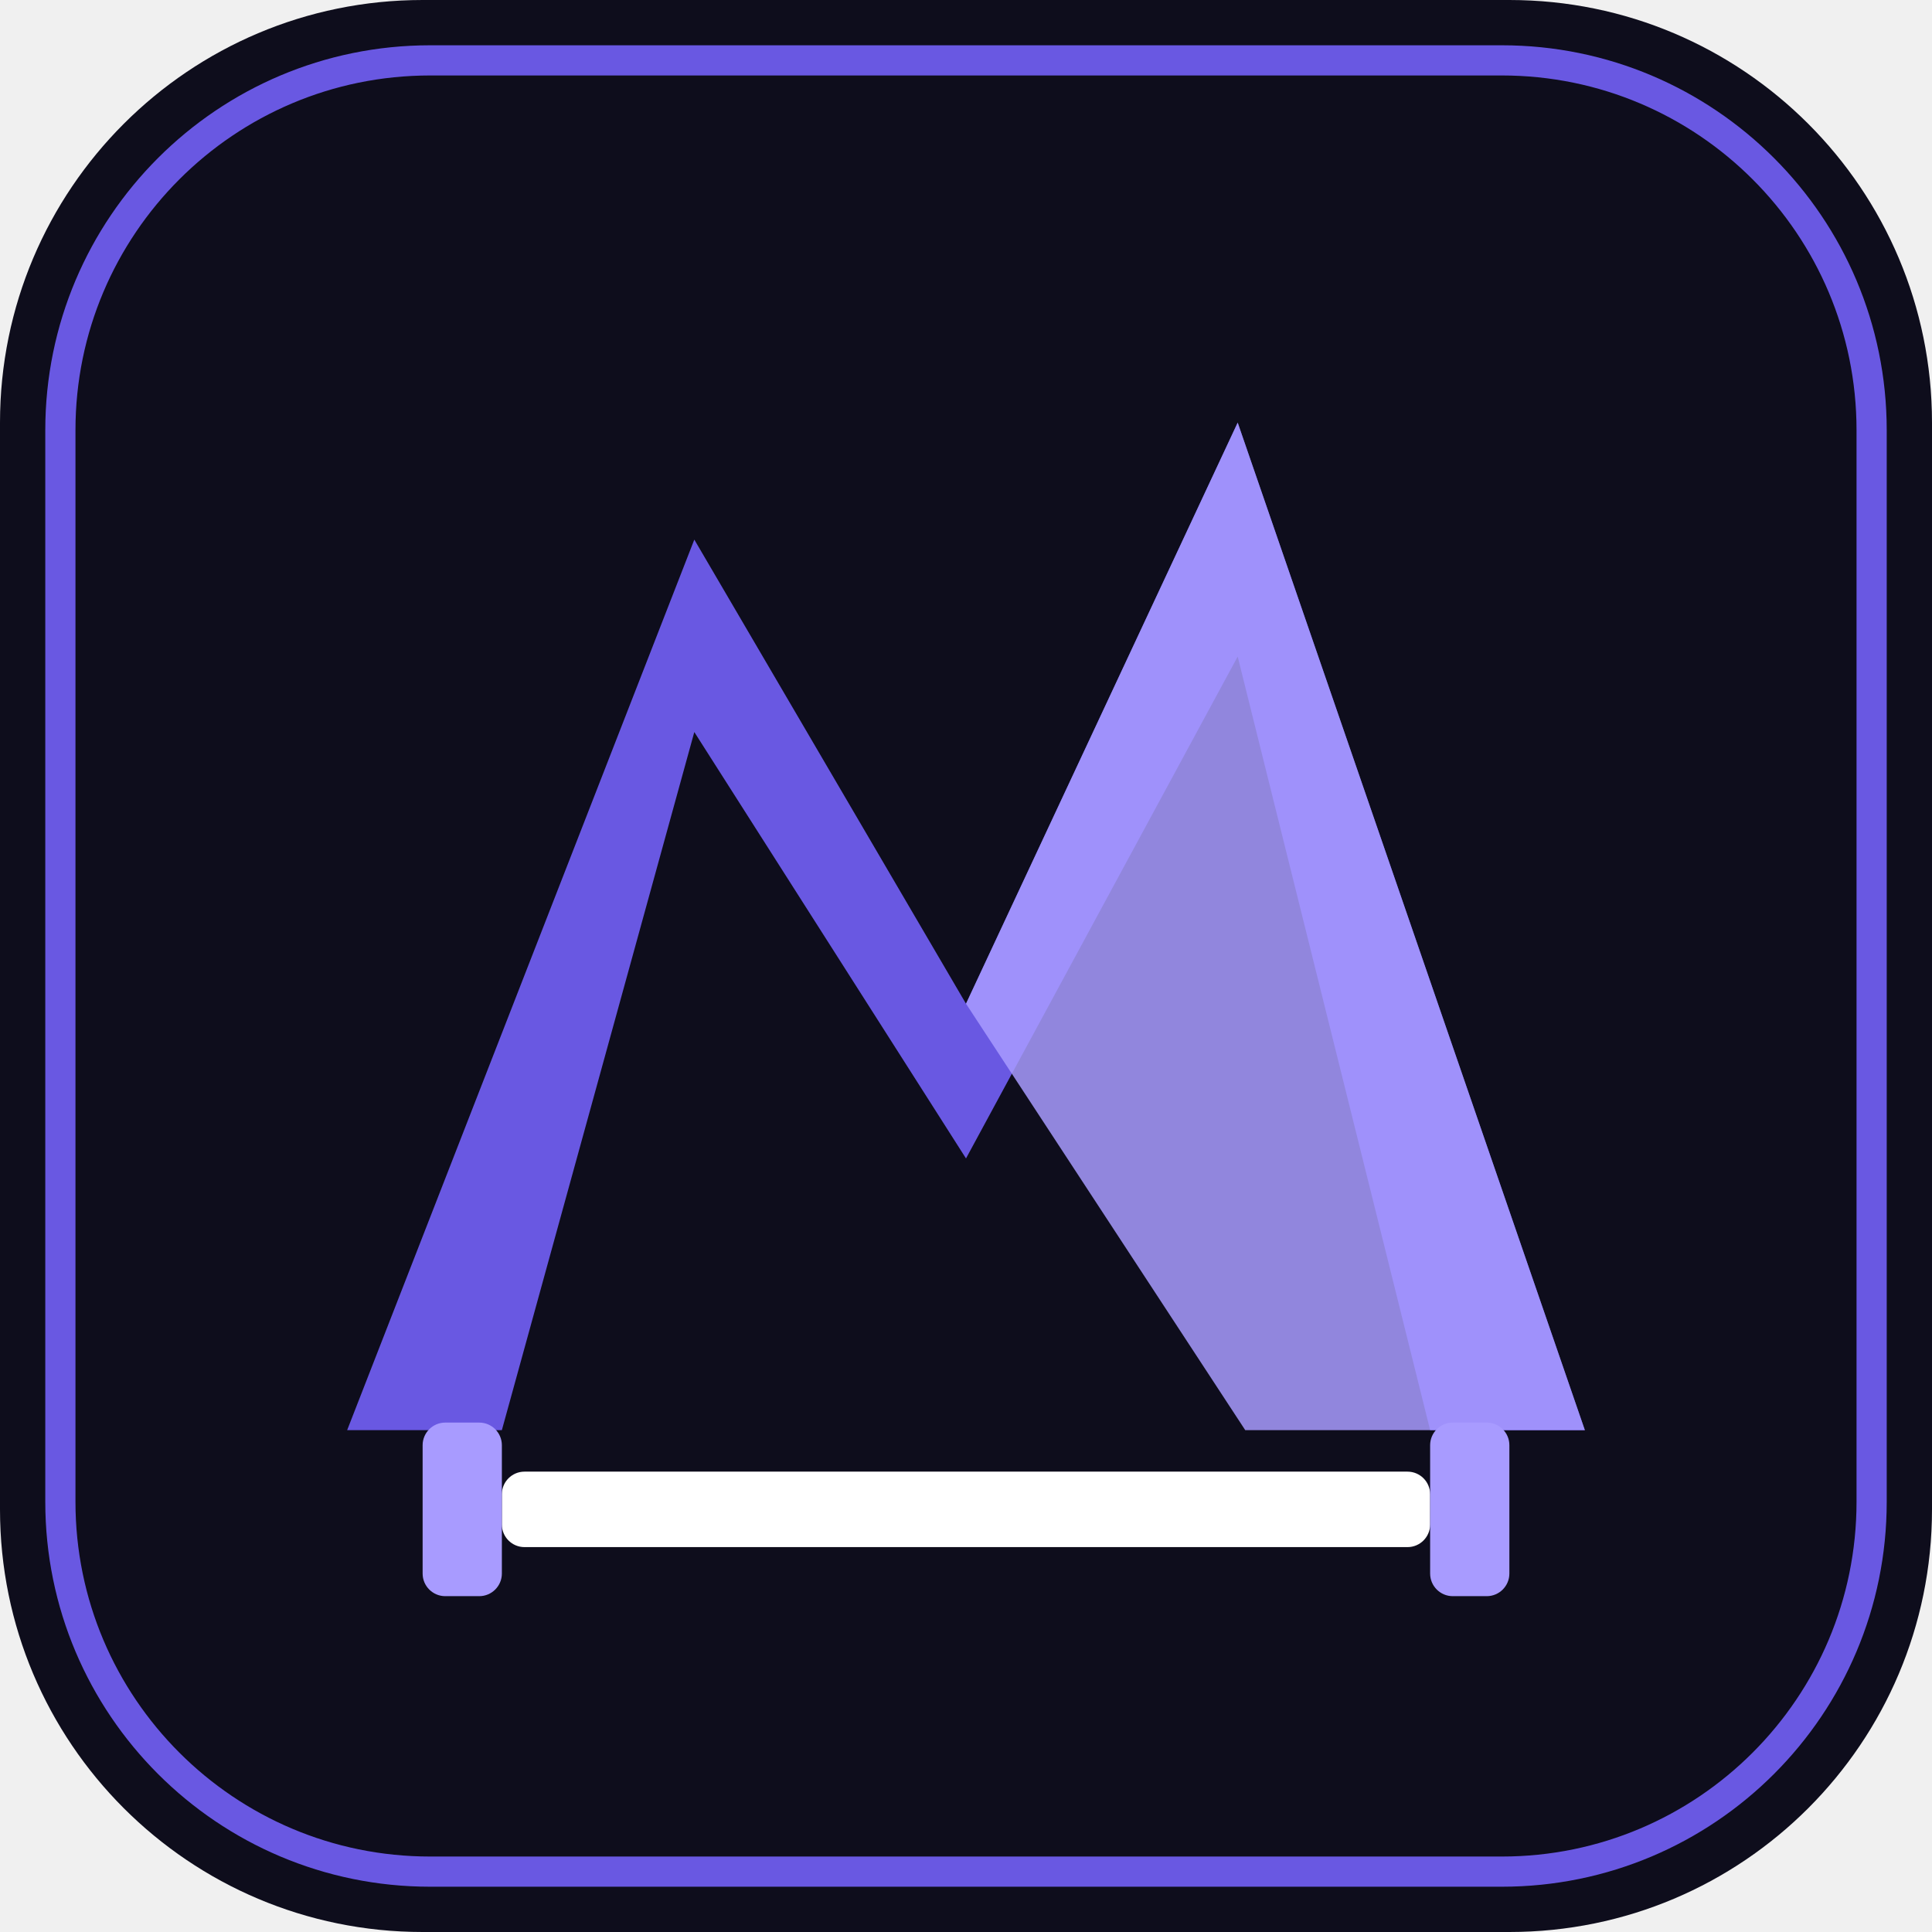
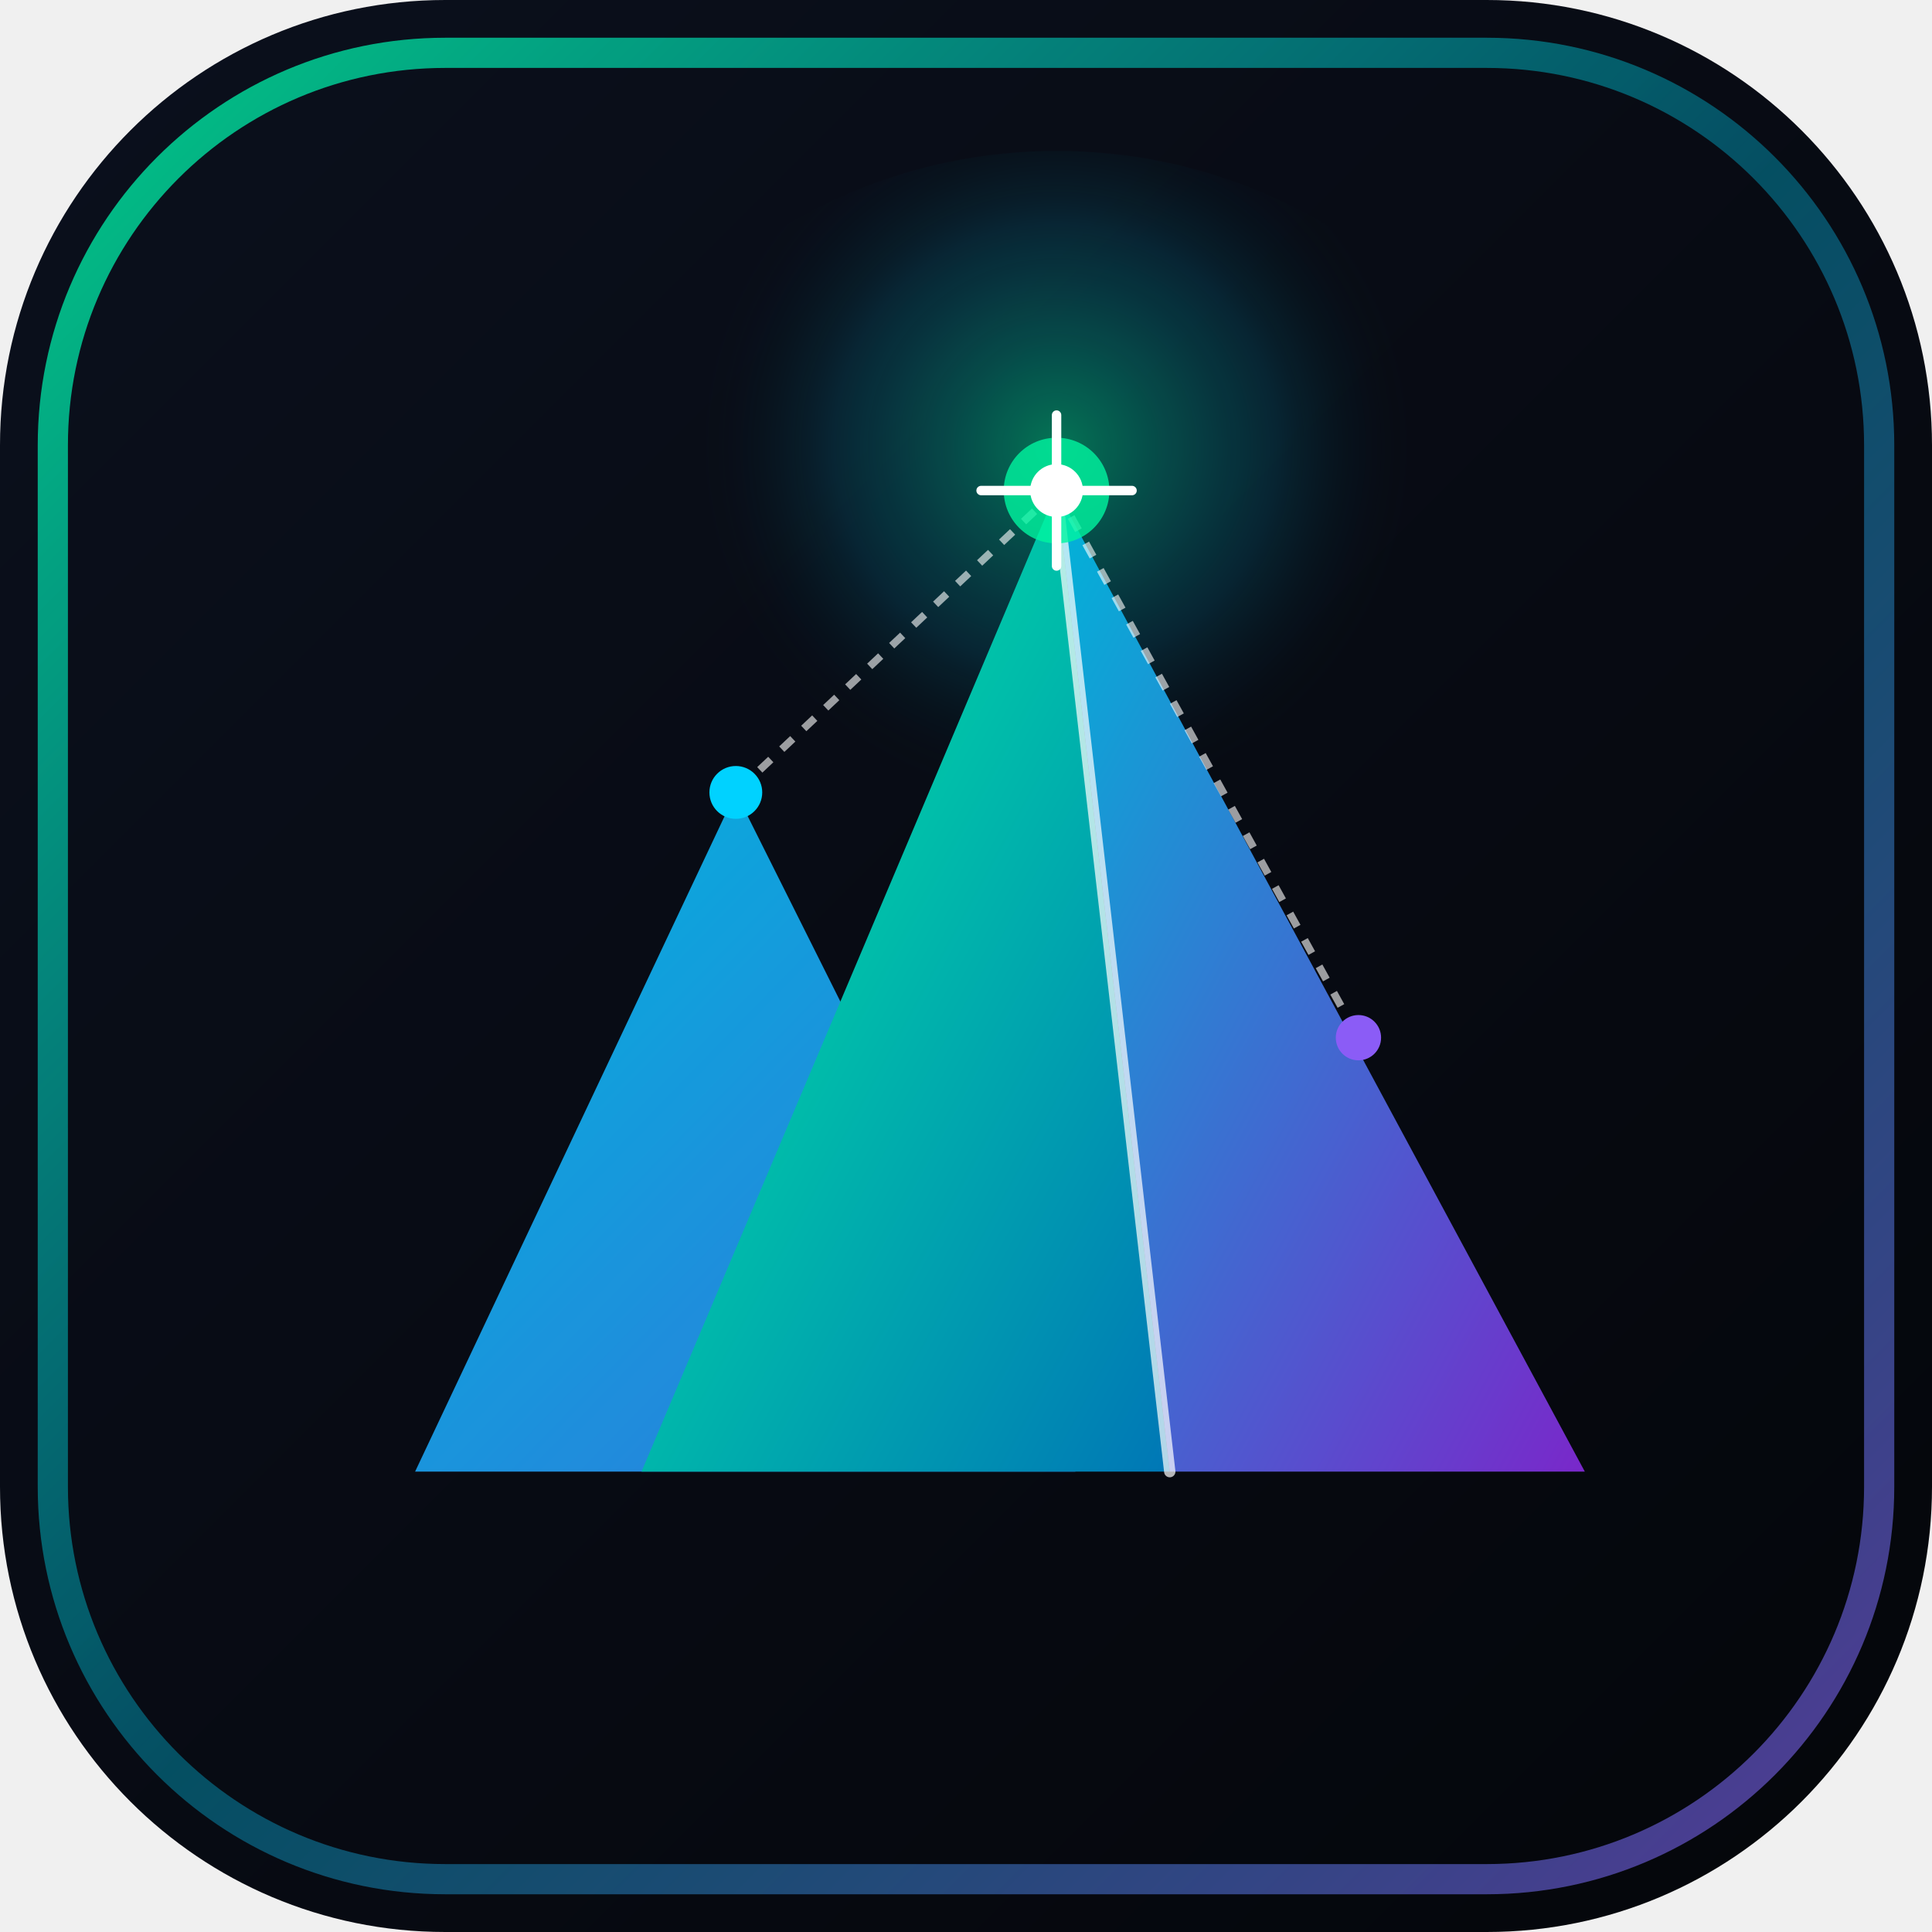
<svg xmlns="http://www.w3.org/2000/svg" viewBox="0 0 512 512">
-   <rect width="512" height="512" rx="112" fill="#0e0d1c" />
-   <rect x="16" y="16" width="480" height="480" rx="98" fill="none" stroke="#6958e2" stroke-width="8" />
-   <polygon points="92,379 184,143 256,266 328,112 420,379 379,379 328,174 256,307 184,194 133,379" fill="#6958e2" />
-   <polygon points="256,266 328,112 420,379 330,379" fill="#a89bff" fill-opacity="0.85" />
-   <rect x="133" y="390" width="246" height="20" rx="6" fill="#ffffff" />
-   <rect x="112" y="377" width="21" height="46" rx="6" fill="#a89bff" />
-   <rect x="379" y="377" width="21" height="46" rx="6" fill="#a89bff" />
+   <defs>
+     <linearGradient id="bgGrad" x1="0%" y1="0%" x2="100%" y2="100%">
+       <stop offset="0%" stop-color="#0b101d" />
+       <stop offset="100%" stop-color="#04060a" />
+     </linearGradient>
+     <linearGradient id="borderGrad" x1="0%" y1="0%" x2="100%" y2="100%">
+       <stop offset="0%" stop-color="#00f5a0" stop-opacity="0.8" />
+       <stop offset="50%" stop-color="#00b4d8" stop-opacity="0.4" />
+       <stop offset="100%" stop-color="#8b5cf6" stop-opacity="0.6" />
+     </linearGradient>
+     <linearGradient id="peakLeft" x1="0%" y1="0%" x2="100%" y2="100%">
+       <stop offset="0%" stop-color="#00f5a0" />
+       <stop offset="100%" stop-color="#0077b6" />
+     </linearGradient>
+     <linearGradient id="peakRight" x1="0%" y1="0%" x2="100%" y2="100%">
+       <stop offset="0%" stop-color="#00b4d8" />
+       <stop offset="100%" stop-color="#7928ca" />
+     </linearGradient>
+     <linearGradient id="subPeak" x1="0%" y1="0%" x2="100%" y2="100%">
+       <stop offset="0%" stop-color="#00d2ff" />
+       <stop offset="100%" stop-color="#3a86ff" />
+     </linearGradient>
+     <radialGradient id="glow" cx="50%" cy="28%" r="35%">
+       <stop offset="0%" stop-color="#00f5a0" stop-opacity="0.45" />
+       <stop offset="60%" stop-color="#00b4d8" stop-opacity="0.15" />
+       <stop offset="100%" stop-color="#000000" stop-opacity="0" />
+     </radialGradient>
+   </defs>
+   <rect width="512" height="512" rx="118" fill="url(#bgGrad)" />
+   <rect x="14" y="14" width="484" height="484" rx="104" fill="none" stroke="url(#borderGrad)" stroke-width="8" />
+   <circle cx="280" cy="180" r="140" fill="url(#glow)" />
+   <polygon points="110,390 195,210 285,390" fill="url(#subPeak)" opacity="0.85" />
+   <polygon points="170,390 280,130 310,390" fill="url(#peakLeft)" />
+   <polygon points="280,130 420,390 310,390" fill="url(#peakRight)" />
+   <polyline points="280,130 310,390" stroke="#ffffff" stroke-width="3" stroke-linecap="round" opacity="0.7" />
+   <line x1="280" y1="130" x2="195" y2="210" stroke="#ffffff" stroke-width="2" stroke-dasharray="4,4" opacity="0.6" />
+   <line x1="280" y1="130" x2="360" y2="275" stroke="#ffffff" stroke-width="2" stroke-dasharray="4,4" opacity="0.6" />
+   <circle cx="195" cy="210" r="7" fill="#00d2ff" />
+   <circle cx="360" cy="275" r="6" fill="#8b5cf6" />
+   <circle cx="280" cy="130" r="14" fill="#00f5a0" opacity="0.8" />
+   <circle cx="280" cy="130" r="7" fill="#ffffff" />
+   <line x1="280" y1="110" x2="280" y2="150" stroke="#ffffff" stroke-width="2.5" stroke-linecap="round" />
+   <line x1="260" y1="130" x2="300" y2="130" stroke="#ffffff" stroke-width="2.5" stroke-linecap="round" />
</svg>
